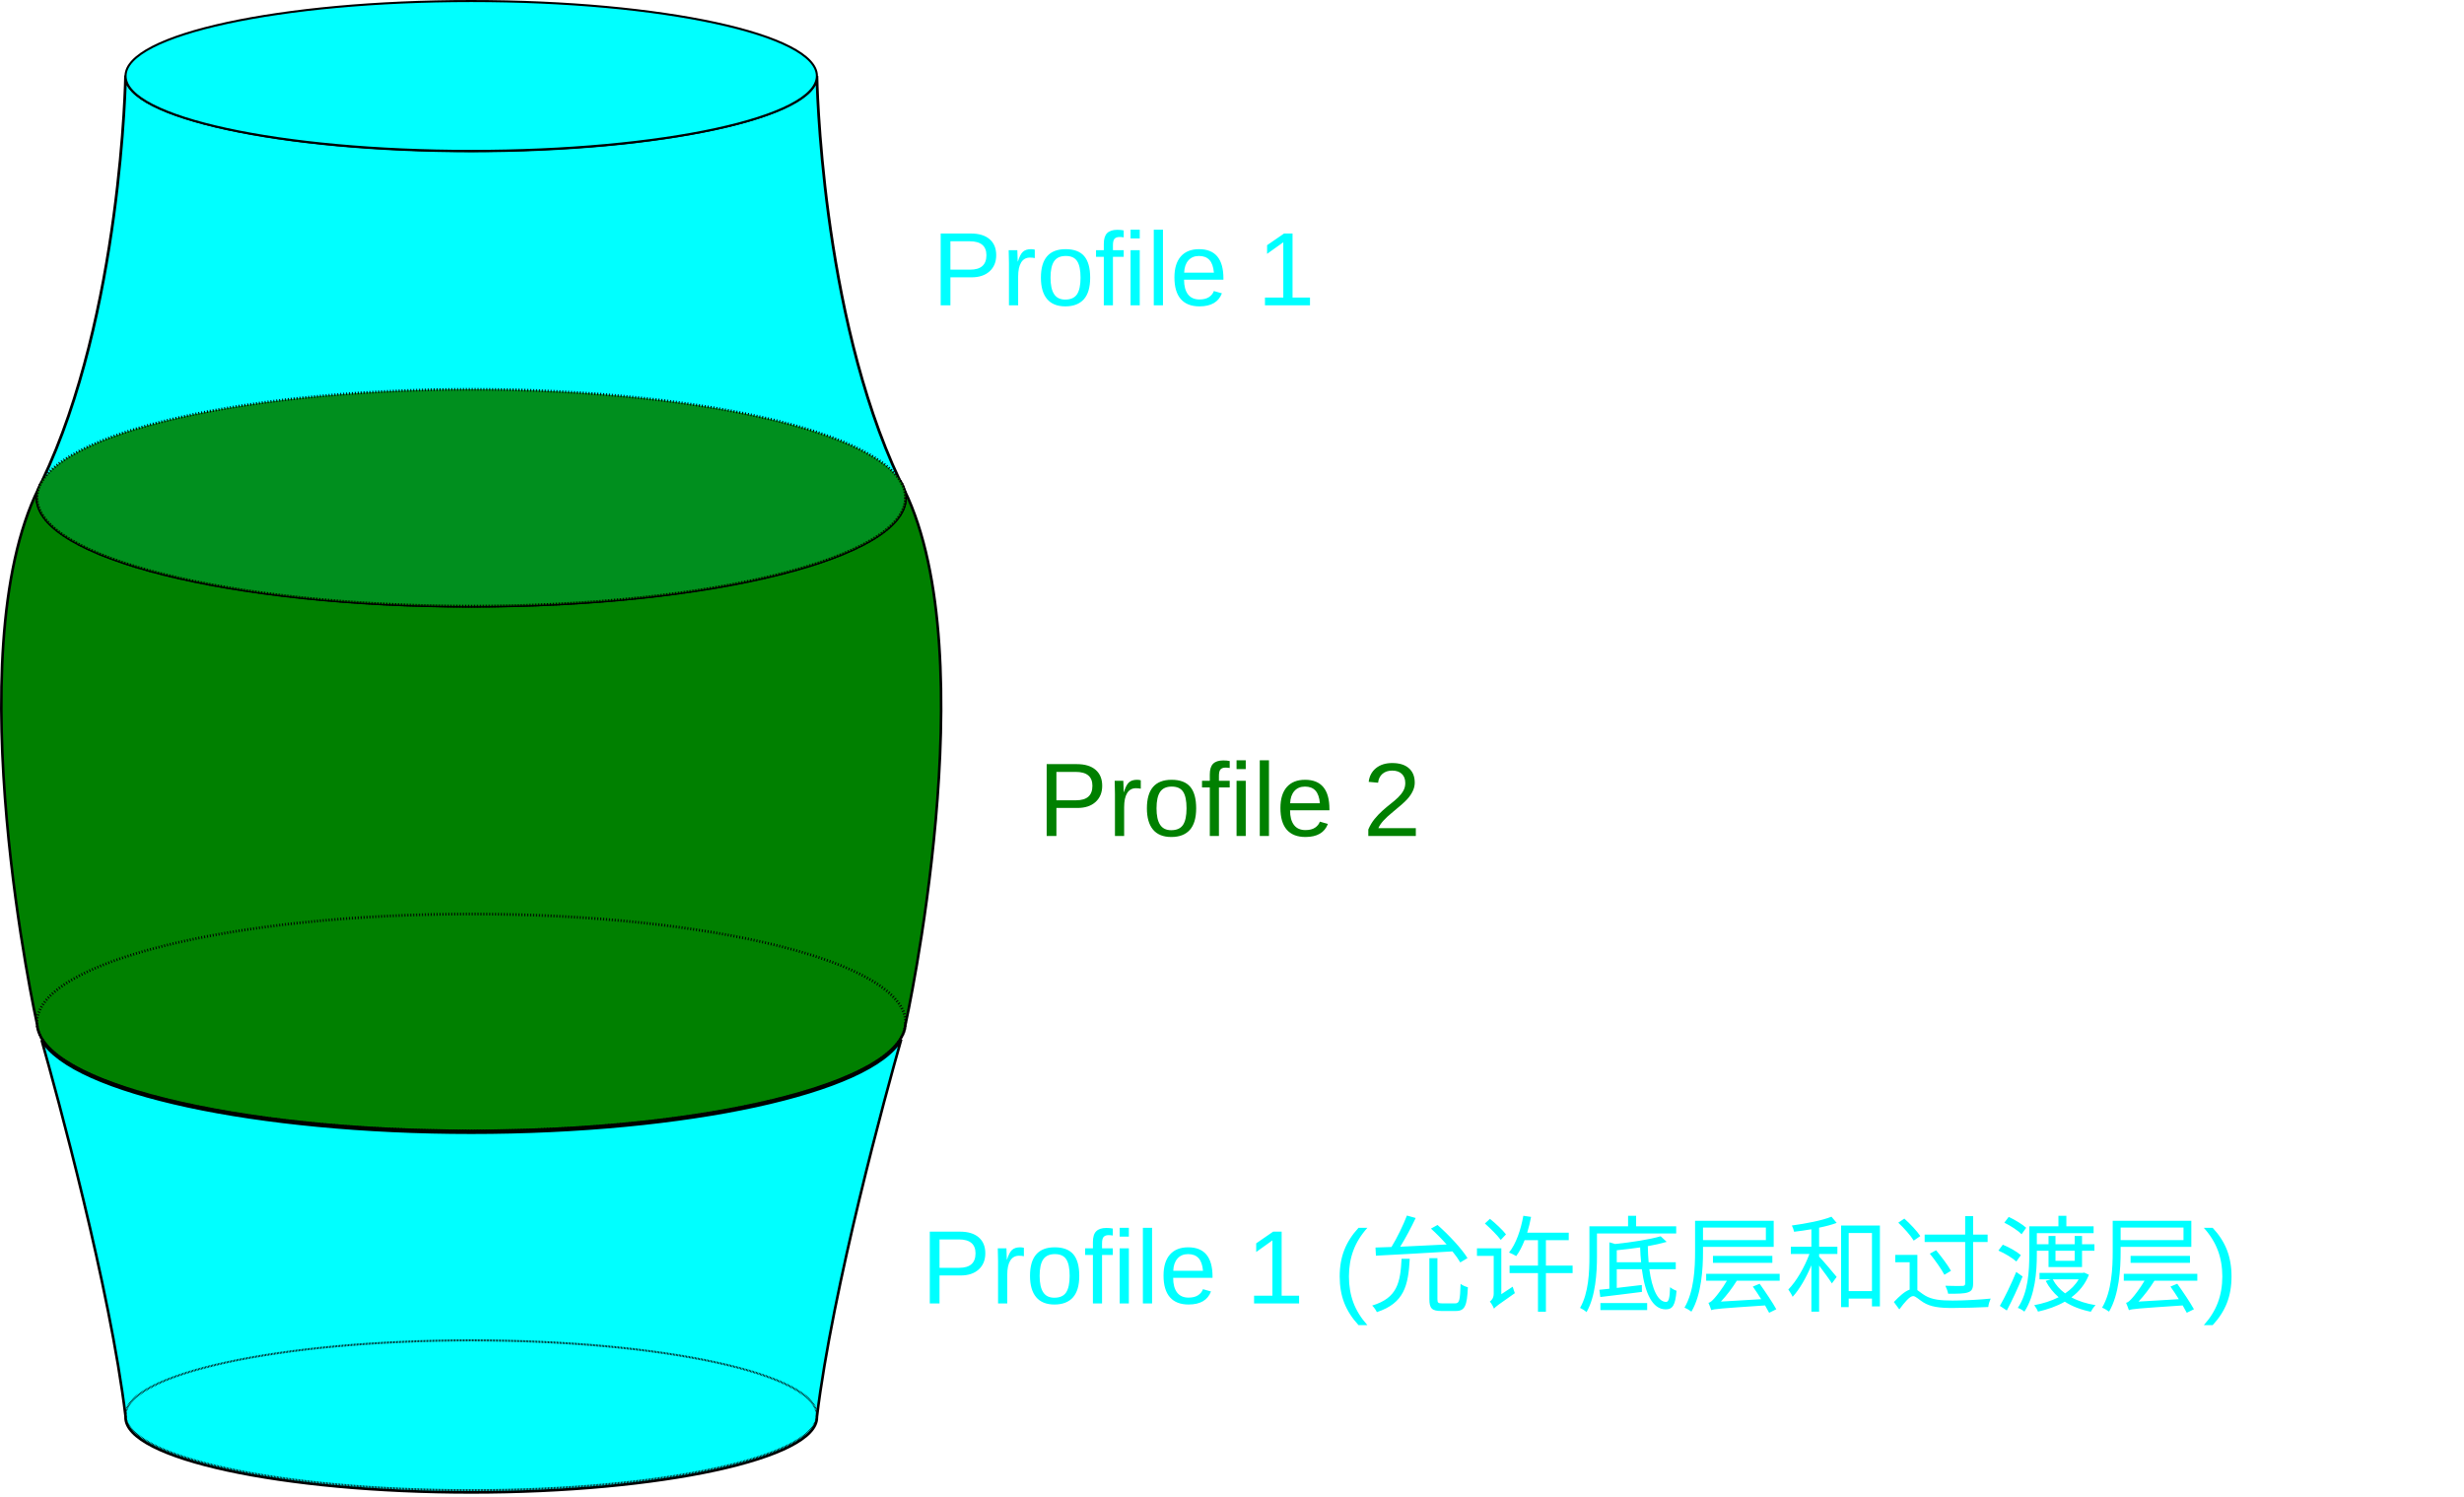
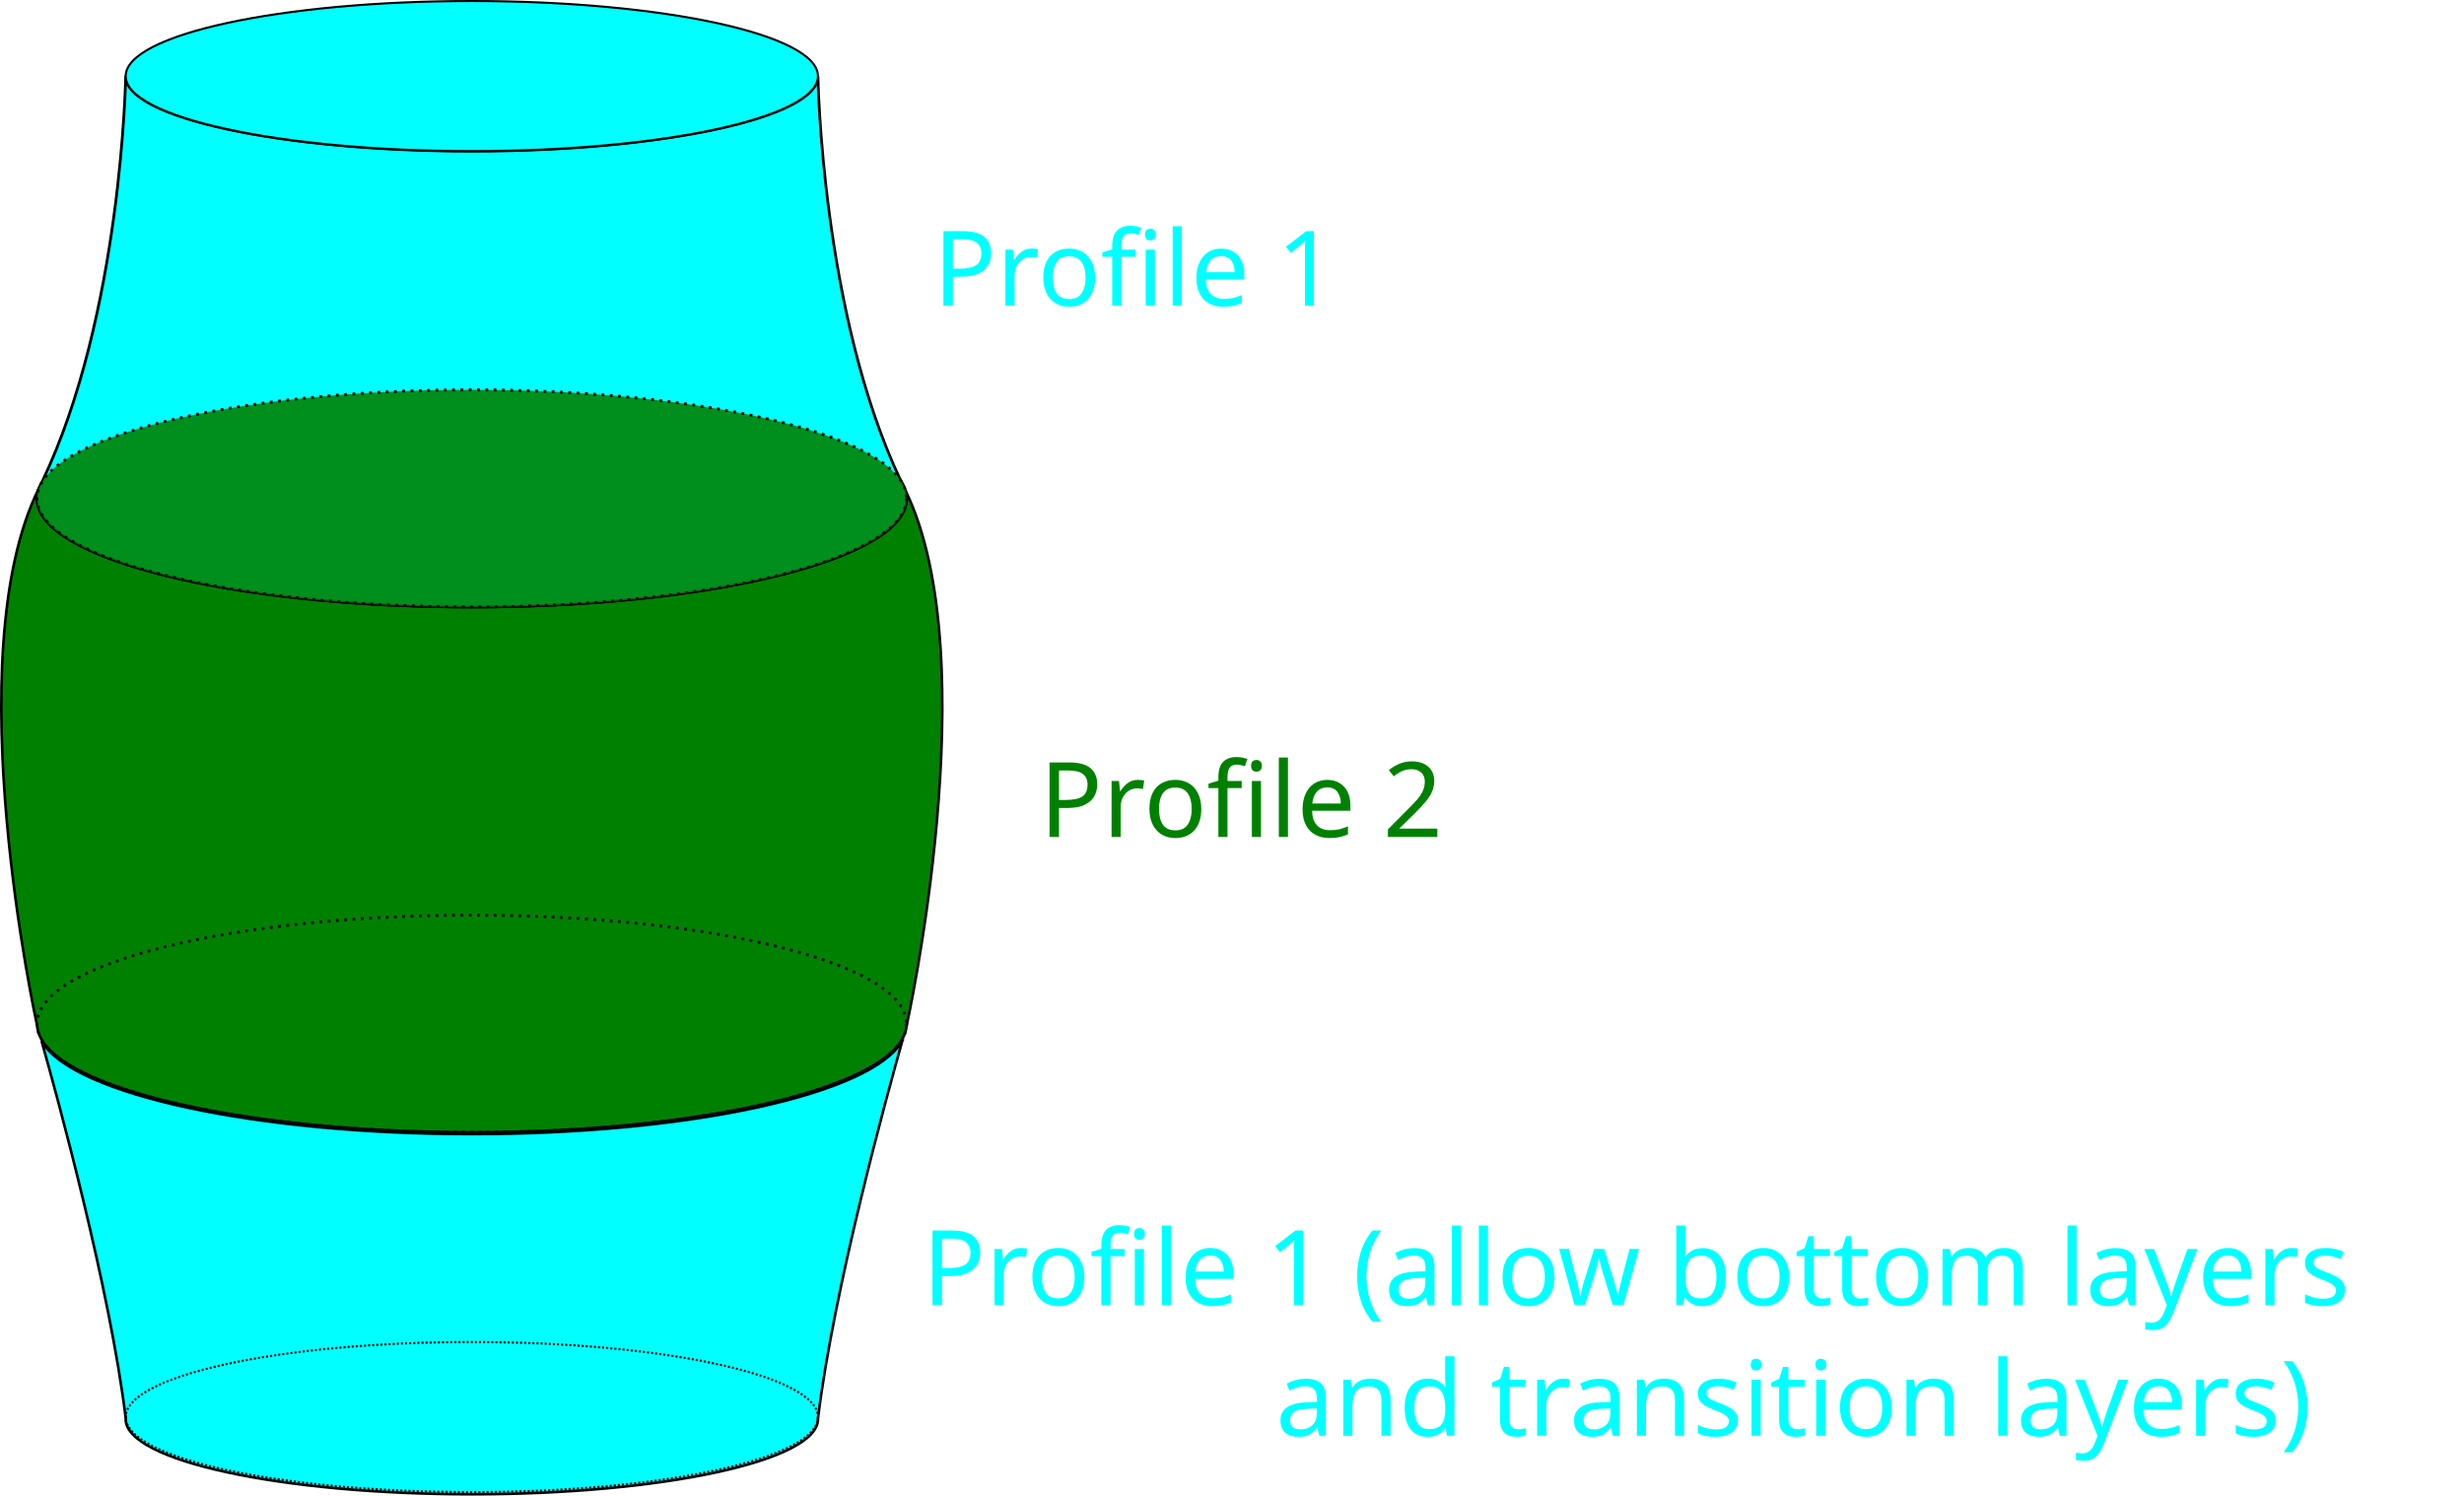
- <svg xmlns="http://www.w3.org/2000/svg" width="100%" height="100%" viewBox="0 0 708 430" version="1.1" xml:space="preserve" style="fill-rule:evenodd;clip-rule:evenodd;">
-   <g id="Layer-1" transform="matrix(1,0,0,1,-74.9925,-277.082)">
-     <path id="path1026" d="M86.112,417.344C62.234,465.598 85.629,571.327 85.629,571.327C86.562,588.258 142.592,602.06 210.394,602.06C277.937,602.06 333.847,588.364 335.149,571.499L335.166,571.499C335.166,571.499 358.439,466.295 334.851,417.879C335.066,418.624 335.174,419.372 335.174,420.119C335.174,420.119 335.174,420.119 335.174,420.119C335.174,437.214 278.848,451.28 210.396,451.28C210.396,451.28 210.395,451.28 210.395,451.28C141.943,451.28 85.616,437.214 85.616,420.119C85.616,420.119 85.616,420.119 85.616,420.119C85.617,419.193 85.782,418.267 86.113,417.344L86.112,417.344Z" style="fill:rgb(0,128,0);fill-rule:nonzero;stroke:black;stroke-width:0.75px;" />
-     <path id="path1028" d="M333.952,575.764C325.307,591.071 272.296,602.574 210.397,602.574C148.751,602.574 95.881,591.165 86.938,575.933C91.369,591.613 106.573,646.985 111.076,684.153C111.071,684.238 111.069,684.324 111.069,684.41C111.068,696.225 155.906,705.948 210.395,705.948C210.395,705.948 210.396,705.948 210.396,705.948C264.885,705.948 309.723,696.225 309.723,684.41C309.723,684.41 309.723,684.41 309.723,684.41C309.723,684.369 309.722,684.327 309.721,684.286C314.256,646.898 329.627,591.052 333.952,575.764L333.952,575.764Z" style="fill:rgb(0,255,255);fill-rule:nonzero;stroke:black;stroke-width:0.75px;" />
-     <ellipse id="path833-6" cx="210.395" cy="683.783" rx="99.328" ry="21.537" style="fill:none;stroke:black;stroke-width:0.59px;stroke-dasharray:0.21,0.21;" />
-     <ellipse id="path833-6-2-3" cx="210.395" cy="570.898" rx="124.778" ry="31.162" style="fill:none;stroke:black;stroke-width:0.79px;stroke-dasharray:0.28,0.56;" />
-     <path id="path833-6-2-3-4" d="M111.07,298.757C111.069,298.839 110.042,367.333 87.022,415.469C86.652,416.079 86.355,416.691 86.131,417.305C86.13,417.307 86.13,417.311 86.128,417.313C85.787,418.251 85.616,419.193 85.616,420.135C85.615,437.345 141.481,451.296 210.394,451.296C279.308,451.297 335.174,437.345 335.174,420.135C335.173,418.406 334.597,416.681 333.451,414.977C310.724,366.848 309.722,298.916 309.722,298.916C309.722,298.916 309.722,298.916 309.722,298.916C309.722,310.731 264.884,320.454 210.394,320.454C210.394,320.454 210.394,320.454 210.394,320.454C155.905,320.453 111.067,310.731 111.067,298.916C111.067,298.863 111.068,298.81 111.07,298.758L111.07,298.757Z" style="fill:rgb(0,255,255);fill-rule:nonzero;stroke:black;stroke-width:0.79px;" />
-     <ellipse id="path833" cx="210.395" cy="298.915" rx="99.328" ry="21.537" style="fill:rgb(0,255,255);stroke:black;stroke-width:0.59px;" />
+ <svg xmlns="http://www.w3.org/2000/svg" width="249.456mm" height="151.427mm" viewBox="0 0 249.456 151.427" version="1.1" id="svg8">
+   <defs id="defs2">
+     <rect x="0.751" y="62.911" width="451.069" height="212.46" id="rect850" />
+   </defs>
+   <g id="layer1" transform="translate(-26.45569,-97.74842)">
+     <path id="path1026" style="fill:#008000;stroke:#000000;stroke-width:0.265px;stroke-linecap:butt;stroke-linejoin:miter;stroke-opacity:1" d="m 30.378,147.23 c -8.424,17.023 -0.171,54.322 -0.171,54.322 a 44.019,10.993 0 0 0 44.014,10.842 44.019,10.993 0 0 0 44.011,-10.781 h 0.006 c 0,0 8.21,-37.114 -0.111,-54.194 a 44.019,10.993 0 0 1 0.114,0.79 44.019,10.993 0 0 1 -44.02,10.993 44.019,10.993 0 0 1 -44.019,-10.993 44.019,10.993 0 0 1 0.175,-0.979 z" />
+     <path id="path1028" style="fill:#00ffff;stroke:#000000;stroke-width:0.265px;stroke-linecap:butt;stroke-linejoin:miter;stroke-opacity:1" d="M 117.811,203.117 A 44.019,10.993 0 0 1 74.223,212.575 44.019,10.993 0 0 1 30.67,203.176 c 1.563,5.532 6.927,25.066 8.515,38.178 a 35.041,7.598 0 0 0 -0.003,0.091 35.041,7.598 0 0 0 35.04,7.598 35.041,7.598 0 0 0 35.041,-7.598 35.041,7.598 0 0 0 -0.001,-0.044 c 1.6,-13.19 7.023,-32.891 8.548,-38.284 z" />
+     <ellipse style="fill:none;stroke:#000000;stroke-width:0.208;stroke-miterlimit:4;stroke-dasharray:0.208, 0.208;stroke-dashoffset:0" id="path833-6" cx="74.223" cy="241.223" rx="35.041" ry="7.598" />
+     <ellipse style="fill:none;stroke:#000000;stroke-width:0.28;stroke-miterlimit:4;stroke-dasharray:0.28, 0.561;stroke-dashoffset:0" id="path833-6-2-3" cx="74.223" cy="201.4" rx="44.019" ry="10.993" />
+     <path id="path833-6-2-3-4" style="fill:#00ffff;stroke:#000000;stroke-width:0.28;stroke-miterlimit:4;stroke-dasharray:none;stroke-dashoffset:0" d="m 39.183,105.395 c -4.34e-4,0.029 -0.363,24.192 -8.484,41.174 -0.13,0.215 -0.235,0.431 -0.314,0.648 -5.29e-4,7.9e-4 -5.05e-4,0.002 -10e-4,0.003 -0.12,0.331 -0.181,0.663 -0.181,0.995 -7.9e-5,6.071 19.708,10.993 44.019,10.993 24.311,7e-5 44.02,-4.922 44.02,-10.993 -1.9e-4,-0.61 -0.203,-1.218 -0.608,-1.82 -8.018,-16.979 -8.371,-40.944 -8.371,-40.944 a 35.041,7.598 0 0 1 -35.041,7.598 35.041,7.598 0 0 1 -35.04,-7.598 35.041,7.598 0 0 1 10e-4,-0.056 z" />
+     <ellipse style="opacity:1;fill:#00ffff;stroke:#000000;stroke-width:0.208" id="path833" cx="74.223" cy="105.45" rx="35.041" ry="7.598" />
  </g>
-   <g id="Layer-2" transform="matrix(1,0,0,1,-74.9925,-277.082)">
-     <ellipse id="path833-6-2-3-5" cx="210.395" cy="420.119" rx="124.778" ry="31.162" style="fill:rgb(0,128,0);fill-opacity:0.88;stroke:black;stroke-width:0.79px;stroke-dasharray:0.28,0.56;" />
-     <g transform="matrix(1,0,0,1,342.818,364.824)">
-       <g id="text1190">
-         <text x="0px" y="0px" style="font-family:'ArialMT', 'Arial', sans-serif;font-size:30px;fill:rgb(0,255,255);">Proﬁle 1</text>
-       </g>
-     </g>
-     <g transform="matrix(1,0,0,1,339.687,651.652)">
-       <g id="text1190-7">
-         <g>
-           <text x="0px" y="0px" style="font-family:'ArialMT', 'Arial', sans-serif;font-size:30px;fill:rgb(0,255,255);">Proﬁle 1 (</text>
-           <text x="128.379px" y="0px" style="font-family:'SimHei', monospace;font-size:30px;fill:rgb(0,255,255);">允许底层和过渡层</text>
-           <text x="368.378px" y="0px" style="font-family:'ArialMT', 'Arial', sans-serif;font-size:30px;fill:rgb(0,255,255);">)</text>
-         </g>
-       </g>
-     </g>
-     <g transform="matrix(1,0,0,1,373.274,517.304)">
-       <g id="text1190-6">
-         <text x="0px" y="0px" style="font-family:'ArialMT', 'Arial', sans-serif;font-size:30px;fill:rgb(0,128,0);">Proﬁle 2</text>
-       </g>
-     </g>
+   <g id="layer3" style="display:inline" transform="translate(-26.45569,-97.74842)">
+     <ellipse style="fill:#008000;fill-opacity:0.884;stroke:#000000;stroke-width:0.28;stroke-miterlimit:4;stroke-dasharray:0.28, 0.561;stroke-dashoffset:0" id="path833-6-2-3-5" cx="74.223" cy="148.209" rx="44.019" ry="10.993" />
+     <text xml:space="preserve" style="font-style:normal;font-weight:normal;font-size:10.583px;line-height:1.25;font-family:sans-serif;fill:#00ffff;fill-opacity:1;stroke:none;stroke-width:0.265" x="120.939" y="128.702" id="text1190">
+       <tspan id="tspan1188" x="120.939" y="128.702" style="fill:#00ffff;stroke-width:0.265">Profile 1</tspan>
+     </text>
+     <text xml:space="preserve" style="font-style:normal;font-weight:normal;font-size:10.583px;line-height:1.25;font-family:sans-serif;display:inline;fill:#00ffff;fill-opacity:1;stroke:none;stroke-width:0.265" x="119.834" y="229.888" id="text1190-7">
+       <tspan x="119.834" y="229.888" style="fill:#00ffff;stroke-width:0.265" id="tspan844">Profile 1 (allow bottom layers</tspan>
+       <tspan x="119.834" y="243.117" style="fill:#00ffff;stroke-width:0.265" id="tspan854">             and transition layers)</tspan>
+     </text>
+     <text xml:space="preserve" style="font-style:normal;font-weight:normal;font-size:10.583px;line-height:1.25;font-family:sans-serif;display:inline;fill:#008000;fill-opacity:1;stroke:none;stroke-width:0.265" x="131.683" y="182.493" id="text1190-6">
+       <tspan id="tspan1188-6" x="131.683" y="182.493" style="fill:#008000;stroke-width:0.265">Profile 2</tspan>
+     </text>
+     <text xml:space="preserve" id="text848" style="font-style:normal;font-weight:normal;font-size:10.583px;line-height:1.25;font-family:sans-serif;white-space:pre;shape-inside:url(#rect850);fill:#000000;fill-opacity:1;stroke:none;" />
  </g>
</svg>
